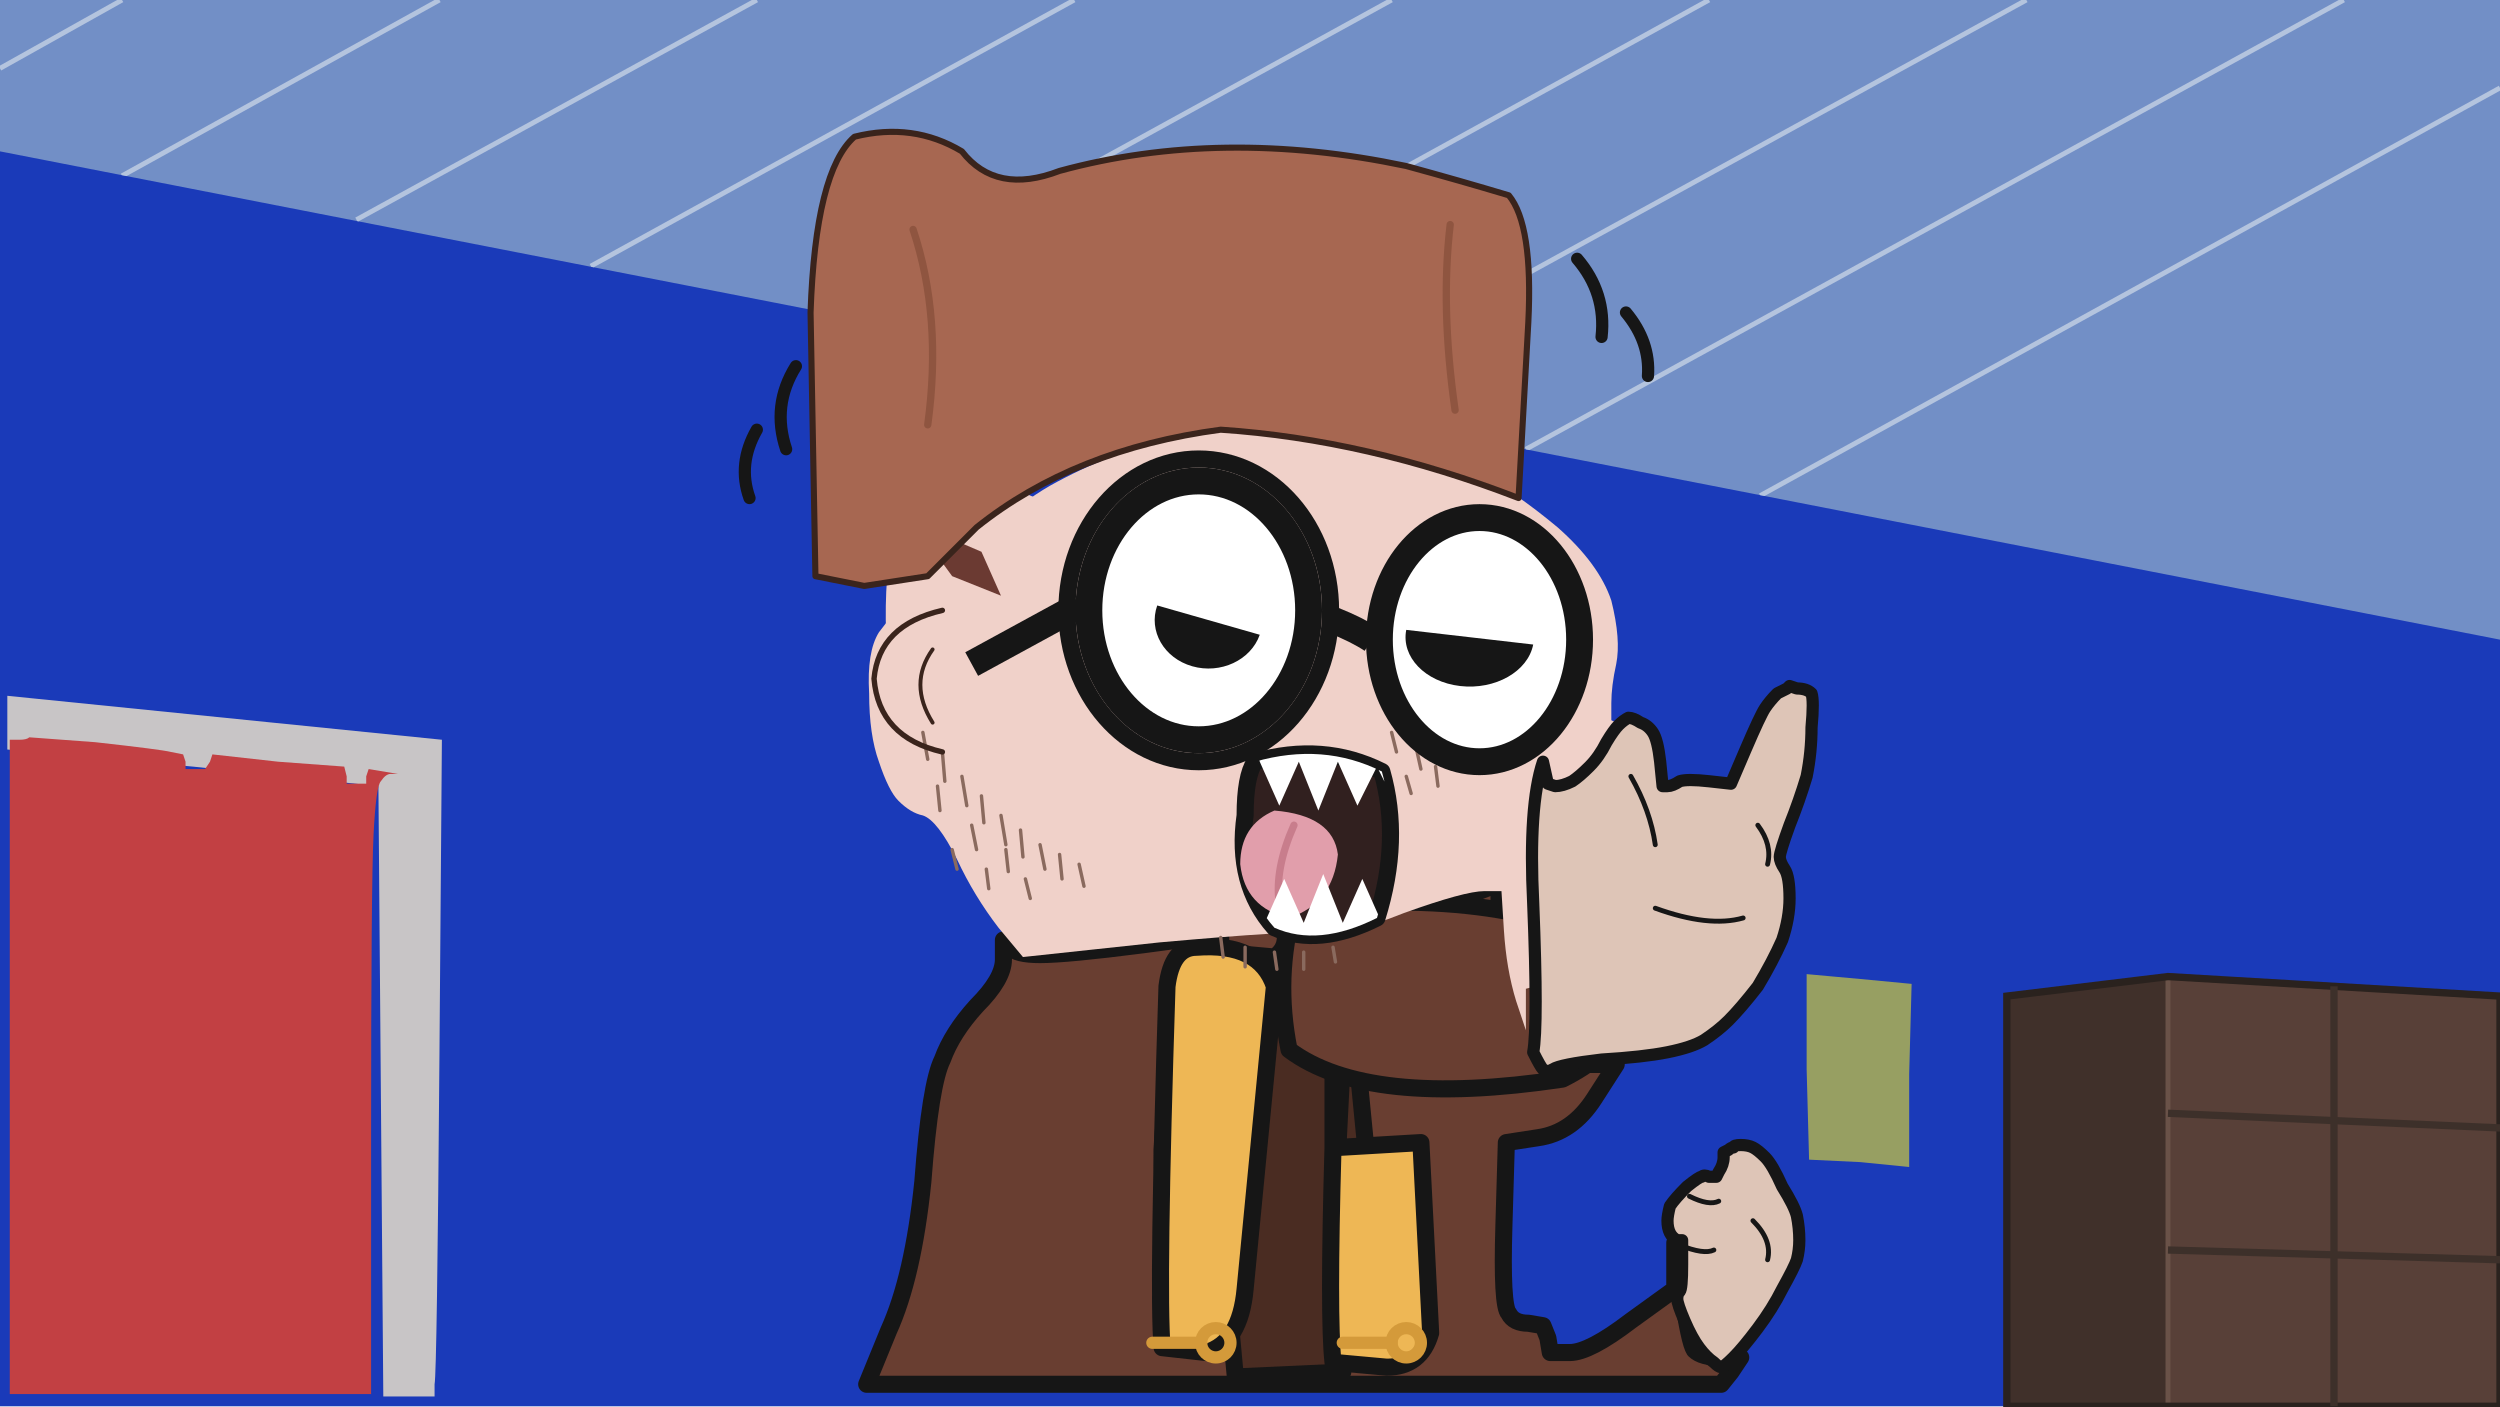
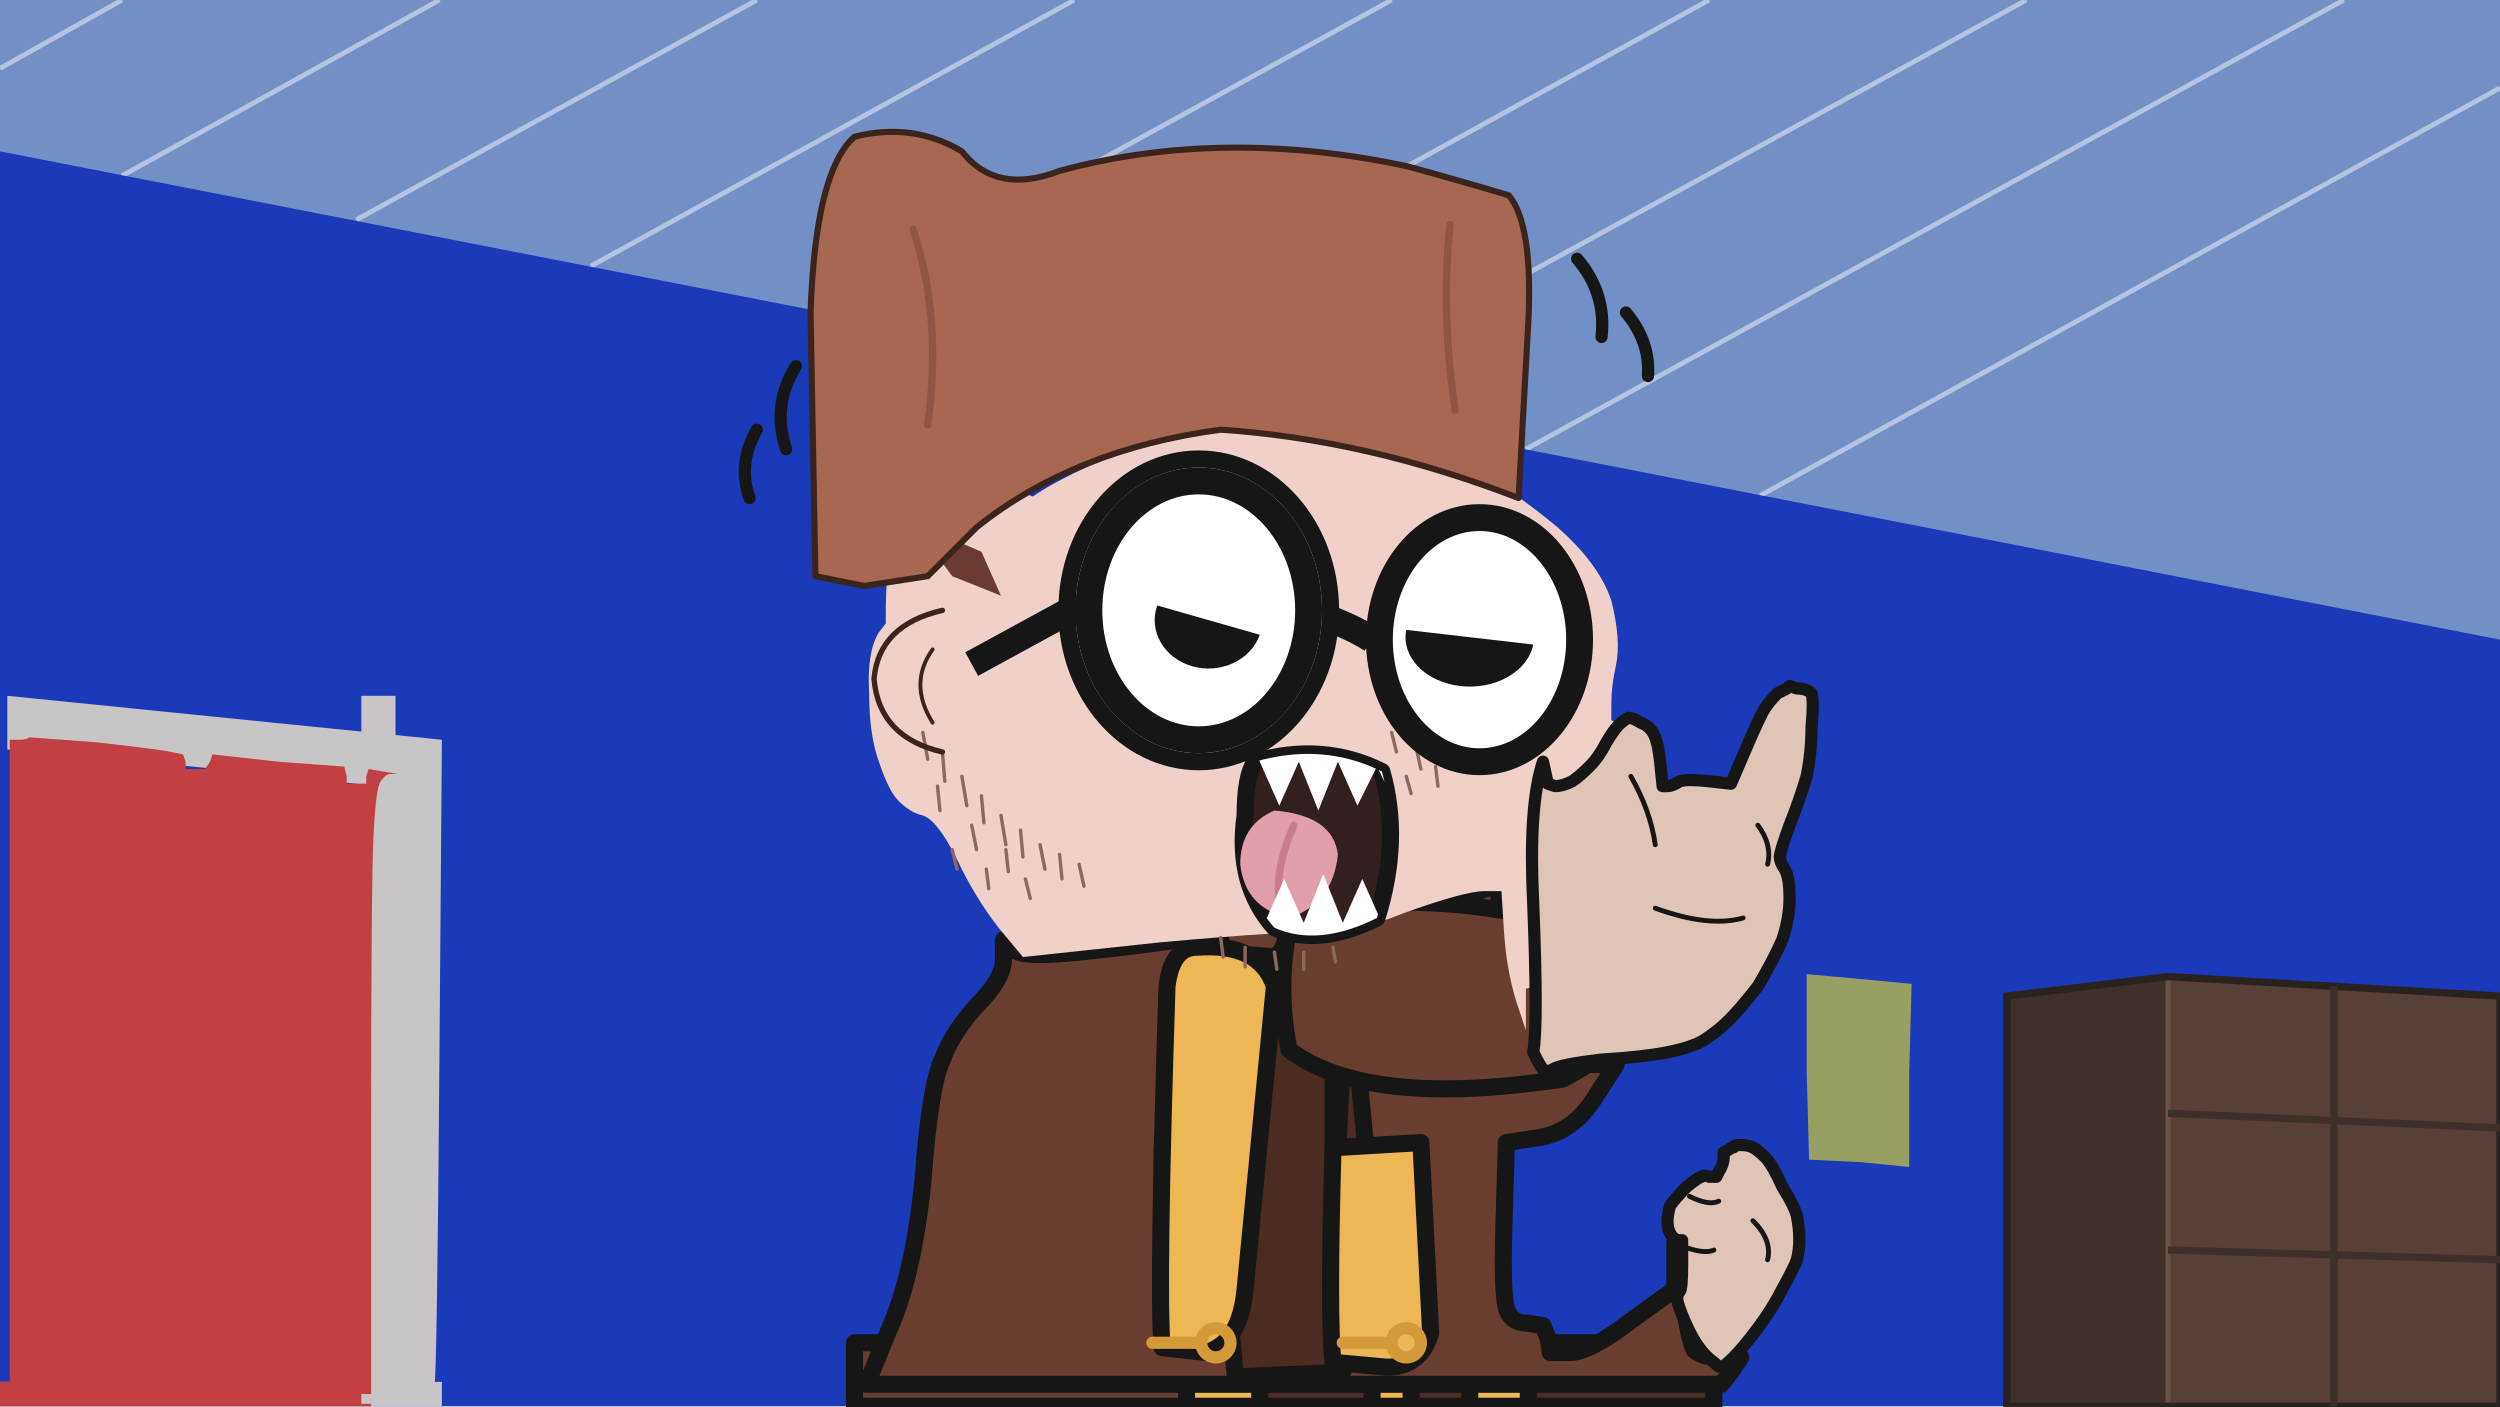
<svg xmlns="http://www.w3.org/2000/svg" viewBox="0 0 1024 576">
  <defs>
    <clipPath id="cc">
      <path d="M0 0h1024v262L0 62z" />
    </clipPath>
    <path id="fp" d="M506 174Q507 173 526 174Q544 174 568 180Q592 187 606 194Q620 201 638 216Q655 231 660 246Q664 262 662 272Q660 281 660 288L660 295L662 296L664 296L664 346L663 396L644 400L625 405L625 414L625 422L621 410Q617 397 616 381L615 365L608 365Q600 365 575 374Q550 384 540 382Q531 381 475 386L419 392L409 380Q399 367 392 352Q384 336 378 334Q373 333 368 328Q364 324 360 312Q356 301 356 284Q355 267 360 259Q366 251 368 250L369 248L376 257L383 266L390 266Q397 266 402 262Q408 257 408 250L408 243L404 242L400 242L403 228Q406 213 430 199Q455 185 480 180Q506 174 506 174Z" />
    <path id="mp" d="M514 312Q542 304 566 316Q574 344 564 376Q540 388 522 380Q506 362 510 334Q510 318 514 312Z" />
    <clipPath id="mc">
      <use href="#mp" />
    </clipPath>
    <clipPath id="ll">
      <ellipse cx="491" cy="250" rx="42" ry="50" />
    </clipPath>
    <clipPath id="rl">
      <ellipse cx="606" cy="262" rx="38" ry="47" />
    </clipPath>
  </defs>
  <path d="M0 0h1024v576H0z" fill="#1a3ab9" />
+   <path d="M0 566h181v10H0z" fill="#c8c5c6" />
+   <path d="M0 566h152v10H0z" fill="#c24043" />
+   <path d="M148 285h14v290h-14z" fill="#c8c5c6" />
  <path d="M0 0h1024v262L0 62z" fill="#728fc6" />
  <g fill="none" stroke="#b4c4de" stroke-width="2" clip-path="url(#cc)">
    <path d="M0 28 50 0" />
    <path d="M50 72 180 0" />
    <path d="M146 90 310 0" />
    <path d="M242 109 440 0" />
    <path d="M337 128 570 0" />
    <path d="M433 147 700 0" />
    <path d="M529 165 830 0" />
    <path d="M625 184 960 0" />
    <path d="M721 203 1024 36" />
  </g>
  <path d="M3 286L3 285L92 294L181 303L180 432Q179 562 178 567L178 572L168 572L157 572L156 447L155 322L79 314L3 307L3 296Q3 286 3 286Z" fill="#c8c5c6" />
  <path d="M12 302Q12 302 39 304Q66 307 70 308L75 309L76 312L76 315L80 315L84 315L86 312L87 309L114 312L141 314L142 318L142 321L146 321L150 321L150 318L151 315L157 316L163 317L160 317Q158 317 156 320Q154 322 153 342Q152 362 152 466L152 571L78 571L4 571L4 437L4 303L8 303Q11 303 12 302Z" fill="#c24043" />
  <path d="M822 408 888 400 888 576 822 576Z" fill="#40302a" />
  <path d="M888 400 1024 408 1024 576 888 576Z" fill="#584038" />
  <path d="M888 400 888 576" fill="none" stroke="#6a5248" stroke-width="2" />
  <path d="M822 408 888 400 1024 408 1024 576 822 576Z" fill="none" stroke="#2a221e" stroke-width="3" />
  <g fill="none" stroke="#3d302a" stroke-width="3">
    <path d="M956 404 956 576" />
    <path d="M888 456 1024 462" />
    <path d="M888 512 1024 516" />
  </g>
  <path d="M740 400L740 399L762 401L783 403L782 440L782 478L762 476L741 475L740 438Q740 400 740 400Z" fill="#979f62" />
  <g stroke="#161616" stroke-width="7" stroke-linejoin="round">
+     <path d="M350 550h138v26H350z" fill="#693e31" />
+     <path d="M486 550h32v26h-32z" fill="#eeb755" />
+     <path d="M516 550h50v26h-50z" fill="#4a2c22" />
+     <path d="M562 550h20v26h-20z" fill="#eeb755" />
+     <path d="M578 550h28v26h-28z" fill="#4a2c22" />
+     <path d="M602 550h28v26h-28z" fill="#eeb755" />
+     <path d="M626 550h76v26h-76z" fill="#4a2c22" />
    <path d="M527 360L527 360L544 360L561 360L562 367L563 374L572 374Q582 374 598 368L614 362L614 380Q615 399 622 417L628 435L645 436L662 436L653 450Q644 464 630 466L617 468L616 502Q615 535 618 538Q620 542 626 542L632 543L634 548L635 554L643 554Q651 554 668 541L686 528L686 518L686 509L689 530Q692 550 694 553Q697 556 705 556L713 556L709 562L705 567L530 567L355 567L364 545Q374 523 378 484Q381 444 386 434Q390 423 400 412Q411 401 411 393L411 385L414 388Q416 391 426 391Q437 391 468 387L498 383L488 414Q477 444 476 471Q476 498 480 510L484 522L498 522L511 521L512 516L512 511L517 510L522 509L522 501L522 493L515 492L508 491L508 480Q508 468 513 446Q518 424 526 408Q534 392 534 384L534 376L522 373L510 370L516 370L521 370L524 366Q527 361 527 360Z" fill="#693e31" />
    <path d="M500 378Q513 374 526 380Q528 388 522 392L500 390Z" fill="#693e31" />
    <path d="M508 394L552 394 560 476 550 562 506 564 498 478Z" fill="#4a2c22" />
    <path d="M490 388Q516 386 522 404L510 528Q508 550 494 554L476 552Q474 528 478 404Q480 388 490 388Z" fill="#eeb755" />
    <path d="M546 392L574 394 572 432 550 430 548 470L582 468 586 546Q582 560 568 560L546 558Q544 540 546 470Z" fill="#eeb755" />
    <g fill="none" stroke="#d49a3a" stroke-width="5" stroke-linecap="round">
      <path d="M472 550h20" />
      <circle cx="498" cy="550" r="6" />
    </g>
    <g fill="none" stroke="#d49a3a" stroke-width="5" stroke-linecap="round">
      <path d="M550 550h20" />
      <circle cx="576" cy="550" r="6" />
    </g>
    <path d="M530 372Q620 362 668 392Q676 424 640 442Q560 454 528 430Q522 400 530 372Z" fill="#693e31" />
    <use href="#fp" fill="#f0d1c9" stroke="none" />
    <path d="M370 200Q358 240 366 290Q380 312 430 300Q452 268 444 220Q420 190 370 200Z" fill="#f0d1c9" stroke="none" />
    <ellipse cx="491" cy="250" rx="54" ry="62" fill="#f0d1c9" />
    <path d="M374 214L402 226 410 244 390 236Z" fill="#6b3a32" stroke="none" />
    <path d="M378 300l2 11M386 308l1 12M394 318l2 12M402 326l1 11M410 334l2 12M418 340l1 11M426 346l2 10M434 350l1 10M442 354l2 9M384 322l1 10M398 338l2 10M412 348l1 9M390 348l2 8M404 356l1 8M420 360l2 8M500 384l1 8M510 388l0 8M522 390l1 7M534 390l0 7M546 388l1 6M570 300l2 8M580 306l2 9M588 314l1 8M576 318l2 7" fill="none" stroke="#8a6a5e" stroke-width="1.4" stroke-linecap="round" />
    <path d="M514 312Q542 304 566 316Q574 344 564 376Q540 388 522 380Q506 362 510 334Q510 318 514 312Z" fill="#31201f" />
    <path d="M522 332Q546 334 548 350Q546 370 528 376Q510 372 508 354Q508 338 522 332Z" fill="#e19eab" stroke="none" />
    <path d="M530 338Q522 356 524 370" fill="none" stroke="#c87d8c" stroke-width="3" stroke-linecap="round" />
    <g clip-path="url(#mc)">
      <path d="M516 312 524 330 532 312 540 332 548 312 556 330 564 314 570 326 572 308 514 306Z" fill="#fff" stroke="none" />
      <path d="M518 378 526 360 534 378 542 358 550 378 558 360 566 378 570 368 570 384 516 384Z" fill="#fff" stroke="none" />
    </g>
  </g>
  <path d="M334 236L332 128Q334 70 350 56Q374 50 394 62Q408 80 434 70Q500 52 576 68Q598 74 618 80Q628 92 626 132L622 204Q560 180 500 176Q440 184 400 216L380 236 354 240 334 236Z" fill="#a76751" stroke="#3a241c" stroke-width="2.5" stroke-linejoin="round" />
  <g fill="none" stroke="#8f5540" stroke-width="3" stroke-linecap="round">
    <path d="M374 94q12 36 6 80" />
    <path d="M594 92q-4 34 2 76" />
  </g>
  <path d="M386 250Q360 256 358 278Q360 302 386 308" fill="none" stroke="#3a241c" stroke-width="2.2" stroke-linecap="round" />
  <g fill="none" stroke="#3a241c" stroke-width="1.6" stroke-linecap="round">
    <path d="M382 266Q372 280 382 296" />
  </g>
  <ellipse cx="491" cy="250" rx="44" ry="52" fill="#fff" />
  <ellipse cx="606" cy="262" rx="40" ry="49" fill="#fff" />
  <g clip-path="url(#ll)" fill="#161616" stroke="none">
    <path d="M474 248A20 18 0 0 0 516 260Z" />
  </g>
  <g clip-path="url(#rl)" fill="#161616" stroke="none">
    <path d="M576 258A26 20 0 0 0 628 264Z" />
  </g>
  <g fill="none" stroke="#161616" stroke-width="11">
    <ellipse cx="491" cy="250" rx="45" ry="53" />
    <ellipse cx="606" cy="262" rx="41" ry="50" />
    <path d="M546 254q10 4 16 8" />
    <path d="M442 248 398 272" />
  </g>
  <path d="M732 282L733 281L736 282Q740 282 742 284Q743 287 742 298Q742 308 740 318Q737 328 733 338Q729 349 729 351Q729 353 731 356Q733 359 733 368Q733 376 730 385Q726 394 720 404Q713 413 708 418Q704 422 698 426Q693 429 683 431Q673 433 656 434Q639 436 636 438L634 439L632 438Q631 437 628 431Q630 420 628 370Q626 330 632 312L634 321L637 322Q640 322 644 320Q647 318 651 314Q655 310 658 304Q661 299 663 297Q665 295 667 294Q669 294 672 296Q675 297 677 300Q679 303 680 312L681 322L683 322Q685 322 688 320Q691 319 700 320L709 321L715 307Q721 293 723 290Q725 287 728 284Q732 282 732 282Z" fill="#dec5b7" stroke="#161616" stroke-width="5" stroke-linejoin="round" />
  <g fill="none" stroke="#161616" stroke-width="2" stroke-linecap="round">
    <path d="M668 318q8 14 10 28" />
    <path d="M720 338q6 8 4 16" />
    <path d="M678 372q22 8 36 4" />
  </g>
  <path d="M710 470Q710 469 713 469Q716 469 718 470Q720 471 723 474Q726 477 730 486Q735 494 736 498Q737 503 737 508Q737 512 736 516Q735 519 730 528Q726 536 720 544Q714 552 710 556Q706 560 705 560Q704 560 702 558Q699 556 696 552Q693 548 690 541Q687 534 687 532Q687 530 688 529Q689 528 689 518L689 508L687 508Q685 507 684 505Q683 503 683 500Q683 498 684 494Q686 491 691 486Q696 482 697 482Q698 481 700 482L703 482L704 480Q706 477 706 474L706 472L708 471Q709 470 710 470Z" fill="#dec5b7" stroke="#161616" stroke-width="5" stroke-linejoin="round" />
  <g fill="none" stroke="#161616" stroke-width="2" stroke-linecap="round">
    <path d="M692 490q8 4 12 2" />
    <path d="M688 510q10 4 14 2" />
    <path d="M718 500q8 8 6 16" />
  </g>
  <g fill="none" stroke="#161616" stroke-width="5" stroke-linecap="round">
    <path d="M326 150q-10 16-4 34" />
    <path d="M310 176q-8 14-3 28" />
    <path d="M646 106q12 14 10 32" />
    <path d="M666 128q10 12 9 26" />
  </g>
</svg>
